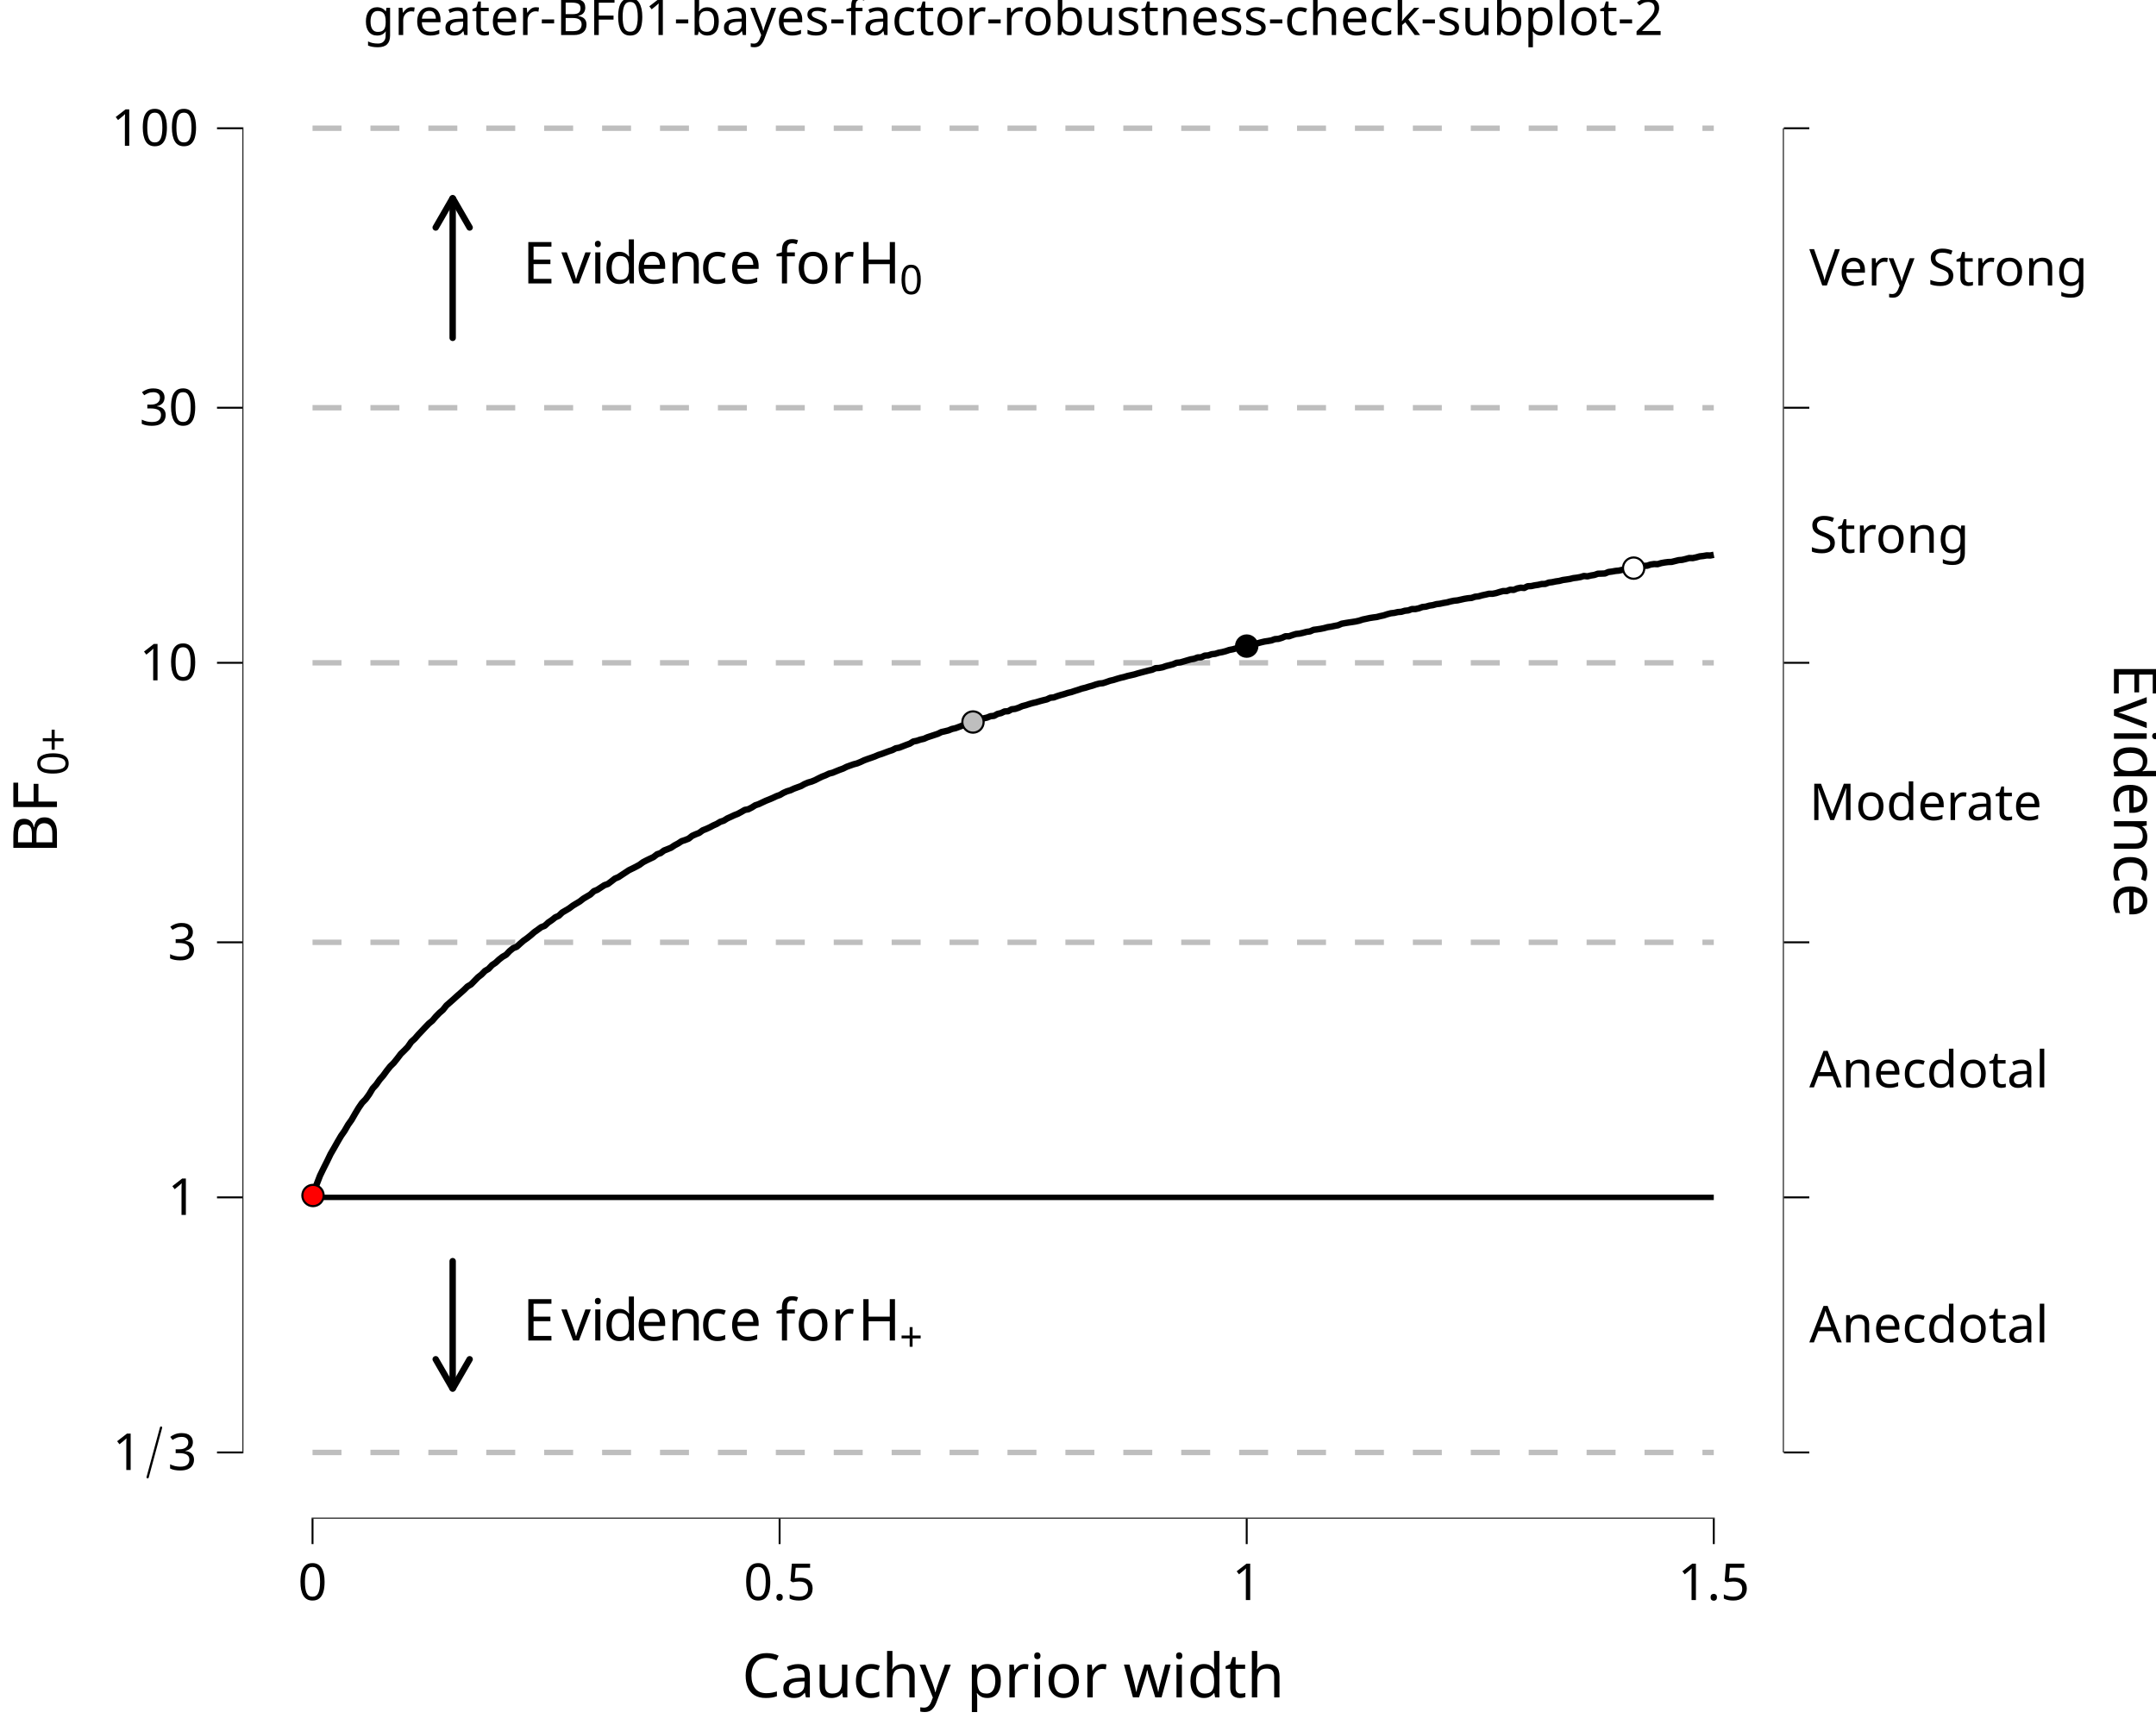
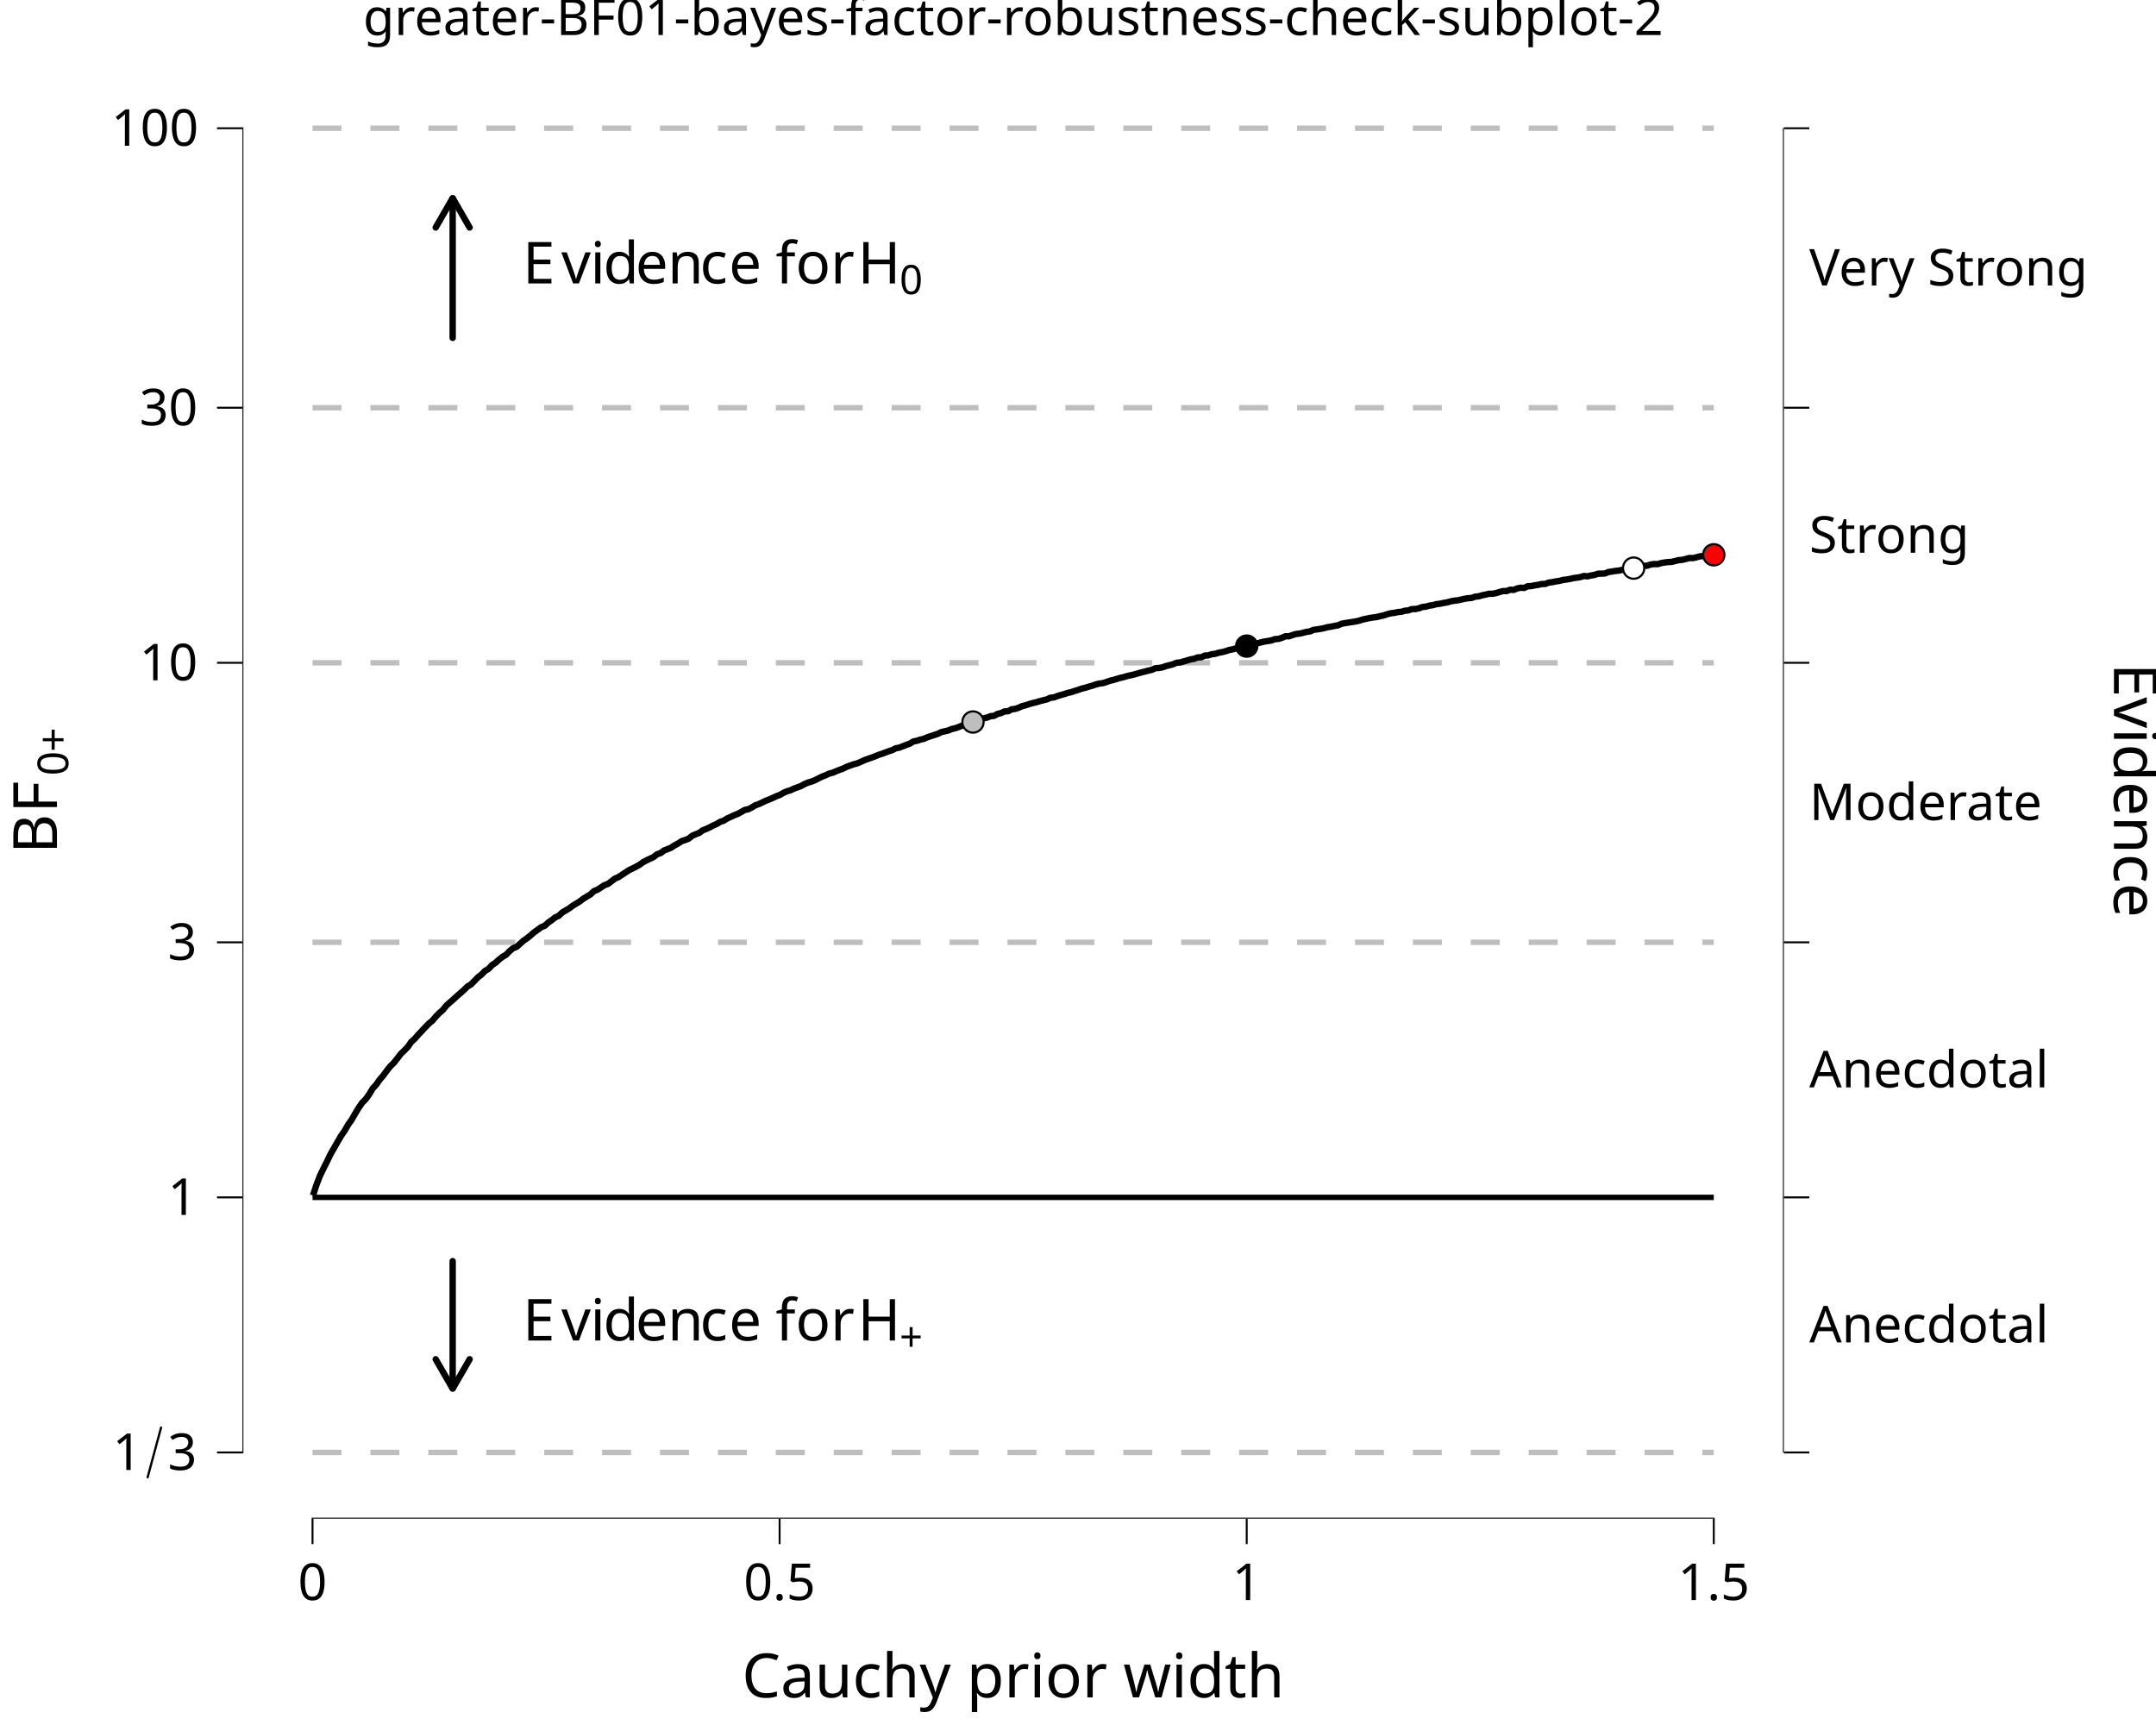
<svg xmlns="http://www.w3.org/2000/svg" class="svglite" data-engine-version="2.0" width="720.00pt" height="576.00pt" viewBox="0 0 720.00 576.00">
  <defs>
    <style type="text/css">
    .svglite line, .svglite polyline, .svglite polygon, .svglite path, .svglite rect, .svglite circle {
      fill: none;
      stroke: #000000;
      stroke-linecap: round;
      stroke-linejoin: round;
      stroke-miterlimit: 10.00;
    }
  </style>
  </defs>
  <rect width="100%" height="100%" style="stroke: none; fill: #FFFFFF;" />
  <defs>
    <clipPath id="cpMC4wMHw3MjAuMDB8MC4wMHw1NzYuMDA=">
      <rect x="0.00" y="0.00" width="720.00" height="576.00" />
    </clipPath>
  </defs>
  <g clip-path="url(#cpMC4wMHw3MjAuMDB8MC4wMHw1NzYuMDA=)">
    <rect x="0.00" y="0.00" width="720.00" height="576.00" style="stroke-width: 10.67; stroke: none;" />
  </g>
  <defs>
    <clipPath id="cpODAuOTd8NTk1LjcyfDIwLjcxfDUwNy4wOQ==">
      <rect x="80.97" y="20.71" width="514.75" height="486.39" />
    </clipPath>
  </defs>
  <g clip-path="url(#cpODAuOTd8NTk1LjcyfDIwLjcxfDUwNy4wOQ==)">
    <rect x="80.97" y="20.71" width="514.75" height="486.39" style="stroke-width: 10.67; stroke: none;" />
    <line x1="104.37" y1="484.99" x2="572.32" y2="484.99" style="stroke-width: 1.81; stroke: #BEBEBE; stroke-dasharray: 9.67,9.67; stroke-linecap: butt;" />
    <line x1="104.37" y1="399.82" x2="572.32" y2="399.82" style="stroke-width: 1.81; stroke-linecap: butt;" />
    <line x1="104.37" y1="314.65" x2="572.32" y2="314.65" style="stroke-width: 1.81; stroke: #BEBEBE; stroke-dasharray: 9.67,9.67; stroke-linecap: butt;" />
    <line x1="104.37" y1="221.32" x2="572.32" y2="221.32" style="stroke-width: 1.81; stroke: #BEBEBE; stroke-dasharray: 9.67,9.67; stroke-linecap: butt;" />
    <line x1="104.37" y1="136.15" x2="572.32" y2="136.15" style="stroke-width: 1.81; stroke: #BEBEBE; stroke-dasharray: 9.67,9.67; stroke-linecap: butt;" />
    <line x1="104.37" y1="42.82" x2="572.32" y2="42.82" style="stroke-width: 1.81; stroke: #BEBEBE; stroke-dasharray: 9.67,9.67; stroke-linecap: butt;" />
    <polyline points="104.53,399.19 105.70,395.59 106.87,392.56 108.04,390.15 109.22,387.81 110.39,385.37 111.56,383.35 112.73,381.28 113.91,379.27 115.08,377.60 116.25,375.57 117.42,373.93 118.60,371.87 119.77,369.93 120.94,368.23 122.11,367.05 123.29,365.41 124.46,363.46 125.63,362.18 126.80,360.51 127.98,359.15 129.15,357.54 130.32,356.07 131.49,354.93 132.67,353.46 133.84,351.92 135.01,350.79 136.18,349.58 137.35,347.89 138.53,346.83 139.70,345.48 140.87,344.25 142.04,343.00 143.22,341.78 144.39,340.82 145.56,339.44 146.73,338.24 147.91,337.22 149.08,335.75 150.25,334.73 151.42,333.70 152.60,332.62 153.77,331.60 154.94,330.56 156.11,329.41 157.29,328.71 158.46,327.52 159.63,326.32 160.80,325.41 161.98,324.20 163.15,323.52 164.32,322.26 165.49,321.48 166.67,320.39 167.84,319.48 169.01,318.81 170.18,317.58 171.36,316.61 172.53,316.16 173.70,315.10 174.87,314.08 176.04,313.26 177.22,312.32 178.39,311.29 179.56,310.46 180.73,309.60 181.91,309.14 183.08,308.05 184.25,307.26 185.42,306.32 186.60,305.80 187.77,304.68 188.94,304.00 190.11,303.30 191.29,302.41 192.46,301.70 193.63,301.00 194.80,300.08 195.98,299.37 197.15,298.69 198.32,297.58 199.49,297.11 200.67,296.34 201.84,295.58 203.01,295.17 204.18,294.29 205.36,293.37 206.53,292.88 207.70,292.11 208.87,291.34 210.04,290.57 211.22,290.00 212.39,289.41 213.56,288.77 214.73,287.91 215.91,287.29 217.08,286.73 218.25,286.18 219.42,285.26 220.60,284.86 221.77,283.99 222.94,283.54 224.11,283.06 225.29,282.27 226.46,281.65 227.63,280.88 228.80,280.50 229.98,280.03 231.15,279.10 232.32,278.58 233.49,278.12 234.67,277.26 235.84,276.80 237.01,276.27 238.18,275.64 239.36,275.12 240.53,274.41 241.70,274.03 242.87,273.29 244.05,272.76 245.22,272.21 246.39,271.75 247.56,271.12 248.73,270.44 249.91,270.22 251.08,269.62 252.25,268.88 253.42,268.49 254.60,267.93 255.77,267.38 256.94,266.92 258.11,266.42 259.29,265.86 260.46,265.44 261.63,264.75 262.80,264.23 263.98,263.88 265.15,263.33 266.32,262.90 267.49,262.48 268.67,261.81 269.84,261.31 271.01,260.98 272.18,260.51 273.36,259.90 274.53,259.33 275.70,258.88 276.87,258.32 278.05,258.02 279.22,257.53 280.39,257.06 281.56,256.64 282.73,256.05 283.91,255.62 285.08,255.21 286.25,254.90 287.42,254.42 288.60,253.86 289.77,253.43 290.94,253.03 292.11,252.61 293.29,252.10 294.46,251.73 295.63,251.29 296.80,250.85 297.98,250.47 299.15,249.86 300.32,249.65 301.49,249.19 302.67,248.73 303.84,248.31 305.01,247.59 306.18,247.36 307.36,246.96 308.53,246.70 309.70,246.18 310.87,245.80 312.05,245.41 313.22,245.02 314.39,244.44 315.56,244.18 316.74,243.89 317.91,243.41 319.08,243.15 320.25,242.72 321.42,242.27 322.60,241.84 323.77,241.47 324.94,241.05 326.11,240.72 327.29,240.43 328.46,239.87 329.63,239.61 330.80,239.14 331.98,239.03 333.15,238.38 334.32,238.11 335.49,237.55 336.67,237.49 337.84,236.84 339.01,236.71 340.18,236.32 341.36,235.79 342.53,235.49 343.70,235.10 344.87,234.76 346.05,234.49 347.22,234.14 348.39,233.83 349.56,233.55 350.74,232.99 351.91,232.88 353.08,232.44 354.25,232.08 355.43,231.76 356.60,231.37 357.77,231.10 358.94,230.70 360.11,230.34 361.29,229.93 362.46,229.65 363.63,229.28 364.80,228.96 365.98,228.55 367.15,228.24 368.32,228.12 369.49,227.74 370.67,227.32 371.84,227.05 373.01,226.68 374.18,226.34 375.36,226.07 376.53,225.72 377.70,225.46 378.87,225.19 380.05,224.83 381.22,224.52 382.39,224.21 383.56,223.91 384.74,223.64 385.91,223.11 387.08,223.04 388.25,222.82 389.43,222.40 390.60,222.11 391.77,221.80 392.94,221.30 394.11,221.20 395.29,220.86 396.46,220.51 397.63,220.17 398.80,219.97 399.98,219.52 401.15,219.48 402.32,218.92 403.49,218.85 404.67,218.45 405.84,218.32 407.01,217.95 408.18,217.74 409.36,217.43 410.53,217.03 411.70,216.81 412.87,216.48 414.05,216.28 415.22,215.96 416.39,215.56 417.56,215.30 418.74,215.14 419.91,214.81 421.08,214.50 422.25,214.22 423.43,214.04 424.60,213.84 425.77,213.41 426.94,213.33 428.12,212.97 429.29,212.45 430.46,212.47 431.63,212.05 432.80,211.69 433.98,211.57 435.15,211.31 436.32,210.99 437.49,210.83 438.67,210.31 439.84,210.16 441.01,209.98 442.18,209.74 443.36,209.42 444.53,209.25 445.70,209.00 446.87,208.78 448.05,208.27 449.22,208.06 450.39,207.87 451.56,207.70 452.74,207.51 453.91,207.25 455.08,206.86 456.25,206.62 457.43,206.36 458.60,206.18 459.77,206.03 460.94,205.73 462.12,205.48 463.29,205.09 464.46,204.78 465.63,204.65 466.80,204.38 467.98,204.29 469.15,203.94 470.32,203.82 471.49,203.38 472.67,203.38 473.84,203.12 475.01,202.69 476.18,202.57 477.36,202.23 478.53,202.06 479.70,201.73 480.87,201.60 482.05,201.34 483.22,201.15 484.39,200.83 485.56,200.59 486.74,200.47 487.91,200.21 489.08,199.95 490.25,199.76 491.43,199.66 492.60,199.25 493.77,199.13 494.94,198.79 496.12,198.54 497.29,198.26 498.46,198.27 499.63,198.04 500.81,197.67 501.98,197.36 503.15,197.37 504.32,196.91 505.49,196.98 506.67,196.49 507.84,196.24 509.01,196.33 510.18,195.75 511.36,195.70 512.53,195.45 513.70,195.28 514.87,195.01 516.05,194.98 517.22,194.53 518.39,194.39 519.56,194.14 520.74,193.98 521.91,193.67 523.08,193.51 524.25,193.33 525.43,193.04 526.60,192.90 527.77,192.69 528.94,192.33 530.12,192.45 531.29,192.17 532.46,191.98 533.63,191.57 534.81,191.54 535.98,191.49 537.15,191.00 538.32,190.85 539.49,190.64 540.67,190.53 541.84,190.25 543.01,190.08 544.18,189.76 545.36,189.77 546.53,189.51 547.70,189.25 548.87,188.95 550.05,188.90 551.22,188.51 552.39,188.34 553.56,188.38 554.74,188.03 555.91,187.82 557.08,187.67 558.25,187.63 559.43,187.33 560.60,187.04 561.77,186.94 562.94,186.66 564.12,186.33 565.29,186.36 566.46,186.11 567.63,185.78 568.81,185.65 569.98,185.45 571.15,185.49 572.32,185.25 " style="stroke-width: 2.13; stroke-linecap: butt;" />
-     <circle cx="104.53" cy="399.19" r="3.56" style="stroke-width: 0.71; fill: #FF0000;" />
+     <circle cx="572.32" cy="185.25" r="3.56" style="stroke-width: 0.71; fill: #FF0000;" />
    <circle cx="324.93" cy="241.09" r="3.56" style="stroke-width: 0.71; fill: #BEBEBE;" />
    <circle cx="416.34" cy="215.74" r="3.56" style="stroke-width: 0.71; fill: #000000;" />
    <circle cx="545.56" cy="189.70" r="3.56" style="stroke-width: 0.71; fill: #FFFFFF;" />
    <line x1="151.17" y1="421.11" x2="151.17" y2="463.69" style="stroke-width: 2.13; stroke-linejoin: bevel;" />
    <polyline points="145.50,453.87 151.17,463.69 156.84,453.87 " style="stroke-width: 2.13; stroke-linejoin: bevel;" />
    <line x1="151.17" y1="112.82" x2="151.17" y2="66.15" style="stroke-width: 2.13; stroke-linejoin: bevel;" />
    <polyline points="156.84,75.97 151.17,66.15 145.50,75.97 " style="stroke-width: 2.13; stroke-linejoin: bevel;" />
    <text x="174.56" y="447.62" style="font-size: 19.35px; font-family: sans;" textLength="12.91px" lengthAdjust="spacingAndGlyphs">E</text>
    <text x="187.47" y="447.62" style="font-size: 19.35px; font-family: sans;" textLength="9.68px" lengthAdjust="spacingAndGlyphs">v</text>
    <text x="197.15" y="447.62" style="font-size: 19.35px; font-family: sans;" textLength="4.30px" lengthAdjust="spacingAndGlyphs">i</text>
    <text x="201.45" y="447.62" style="font-size: 19.35px; font-family: sans;" textLength="10.76px" lengthAdjust="spacingAndGlyphs">d</text>
    <text x="212.21" y="447.62" style="font-size: 19.35px; font-family: sans;" textLength="10.76px" lengthAdjust="spacingAndGlyphs">e</text>
    <text x="222.97" y="447.62" style="font-size: 19.35px; font-family: sans;" textLength="10.76px" lengthAdjust="spacingAndGlyphs">n</text>
    <text x="233.73" y="447.62" style="font-size: 19.35px; font-family: sans;" textLength="9.68px" lengthAdjust="spacingAndGlyphs">c</text>
    <text x="243.42" y="447.62" style="font-size: 19.35px; font-family: sans;" textLength="10.76px" lengthAdjust="spacingAndGlyphs">e</text>
    <text x="254.18" y="447.62" style="font-size: 19.35px; font-family: sans;" textLength="4.84px" lengthAdjust="spacingAndGlyphs"> </text>
    <text x="259.02" y="447.62" style="font-size: 19.35px; font-family: sans;" textLength="22.58px" lengthAdjust="spacingAndGlyphs">for</text>
    <text x="281.60" y="447.62" style="font-size: 19.35px; font-family: sans;" textLength="4.84px" lengthAdjust="spacingAndGlyphs"> </text>
    <text x="286.44" y="447.62" style="font-size: 19.35px; font-family: sans;" textLength="13.98px" lengthAdjust="spacingAndGlyphs">H</text>
    <text x="300.41" y="451.20" style="font-size: 13.54px; font-family: sans;" textLength="7.91px" lengthAdjust="spacingAndGlyphs">+</text>
    <text x="174.56" y="94.64" style="font-size: 19.35px; font-family: sans;" textLength="12.91px" lengthAdjust="spacingAndGlyphs">E</text>
    <text x="187.47" y="94.64" style="font-size: 19.35px; font-family: sans;" textLength="9.68px" lengthAdjust="spacingAndGlyphs">v</text>
    <text x="197.15" y="94.64" style="font-size: 19.35px; font-family: sans;" textLength="4.30px" lengthAdjust="spacingAndGlyphs">i</text>
    <text x="201.45" y="94.64" style="font-size: 19.35px; font-family: sans;" textLength="10.76px" lengthAdjust="spacingAndGlyphs">d</text>
    <text x="212.21" y="94.64" style="font-size: 19.35px; font-family: sans;" textLength="10.76px" lengthAdjust="spacingAndGlyphs">e</text>
    <text x="222.97" y="94.64" style="font-size: 19.35px; font-family: sans;" textLength="10.76px" lengthAdjust="spacingAndGlyphs">n</text>
    <text x="233.73" y="94.64" style="font-size: 19.35px; font-family: sans;" textLength="9.68px" lengthAdjust="spacingAndGlyphs">c</text>
    <text x="243.42" y="94.64" style="font-size: 19.35px; font-family: sans;" textLength="10.76px" lengthAdjust="spacingAndGlyphs">e</text>
    <text x="254.18" y="94.64" style="font-size: 19.35px; font-family: sans;" textLength="4.84px" lengthAdjust="spacingAndGlyphs"> </text>
    <text x="259.02" y="94.64" style="font-size: 19.35px; font-family: sans;" textLength="22.58px" lengthAdjust="spacingAndGlyphs">for</text>
    <text x="281.60" y="94.64" style="font-size: 19.35px; font-family: sans;" textLength="4.84px" lengthAdjust="spacingAndGlyphs"> </text>
    <text x="286.44" y="94.64" style="font-size: 19.35px; font-family: sans;" textLength="13.98px" lengthAdjust="spacingAndGlyphs">H</text>
    <text x="300.41" y="98.22" style="font-size: 13.54px; font-family: sans;" textLength="7.53px" lengthAdjust="spacingAndGlyphs">0</text>
    <line x1="104.05" y1="507.09" x2="572.64" y2="507.09" style="stroke-width: 0.64; stroke-linecap: butt;" />
    <line x1="80.97" y1="485.30" x2="80.97" y2="42.50" style="stroke-width: 0.64; stroke-linecap: butt;" />
    <line x1="595.72" y1="484.99" x2="595.72" y2="42.82" style="stroke-width: 0.64; stroke-linecap: butt;" />
    <rect x="80.97" y="20.71" width="514.75" height="486.39" style="stroke-width: 0.00; stroke: none;" />
  </g>
  <g clip-path="url(#cpMC4wMHw3MjAuMDB8MC4wMHw1NzYuMDA=)">
    <polyline points="80.97,507.09 80.97,20.71 " style="stroke-width: 0.00; stroke: none; stroke-linecap: butt;" />
    <text x="37.60" y="490.84" style="font-size: 17.00px; font-family: sans;" textLength="9.46px" lengthAdjust="spacingAndGlyphs">1</text>
    <polyline points="49.30,493.29 53.79,476.68 " style="stroke-width: 0.75;" />
    <text x="56.04" y="490.84" style="font-size: 17.00px; font-family: sans;" textLength="9.46px" lengthAdjust="spacingAndGlyphs">3</text>
    <text x="56.04" y="405.67" style="font-size: 17.00px; font-family: sans;" textLength="9.46px" lengthAdjust="spacingAndGlyphs">1</text>
    <text x="56.04" y="320.51" style="font-size: 17.00px; font-family: sans;" textLength="9.46px" lengthAdjust="spacingAndGlyphs">3</text>
    <text x="46.58" y="227.17" style="font-size: 17.00px; font-family: sans;" textLength="18.91px" lengthAdjust="spacingAndGlyphs">10</text>
    <text x="46.58" y="142.01" style="font-size: 17.00px; font-family: sans;" textLength="18.91px" lengthAdjust="spacingAndGlyphs">30</text>
    <text x="37.13" y="48.67" style="font-size: 17.00px; font-family: sans;" textLength="28.37px" lengthAdjust="spacingAndGlyphs">100</text>
    <polyline points="72.47,484.99 80.97,484.99 " style="stroke-width: 0.64; stroke-linecap: butt;" />
    <polyline points="72.47,399.82 80.97,399.82 " style="stroke-width: 0.64; stroke-linecap: butt;" />
    <polyline points="72.47,314.65 80.97,314.65 " style="stroke-width: 0.64; stroke-linecap: butt;" />
    <polyline points="72.47,221.32 80.97,221.32 " style="stroke-width: 0.64; stroke-linecap: butt;" />
    <polyline points="72.47,136.15 80.97,136.15 " style="stroke-width: 0.64; stroke-linecap: butt;" />
    <polyline points="72.47,42.82 80.97,42.82 " style="stroke-width: 0.64; stroke-linecap: butt;" />
    <polyline points="595.72,507.09 595.72,20.71 " style="stroke-width: 0.00; stroke: none; stroke-linecap: butt;" />
    <polyline points="604.22,484.99 595.72,484.99 " style="stroke-width: 0.64; stroke-linecap: butt;" />
    <polyline points="604.22,442.40 595.72,442.40 " style="stroke-width: 0.64; stroke: none; stroke-linecap: butt;" />
    <polyline points="604.22,399.82 595.72,399.82 " style="stroke-width: 0.64; stroke-linecap: butt;" />
    <polyline points="604.22,357.24 595.72,357.24 " style="stroke-width: 0.64; stroke: none; stroke-linecap: butt;" />
    <polyline points="604.22,314.65 595.72,314.65 " style="stroke-width: 0.64; stroke-linecap: butt;" />
    <polyline points="604.22,267.98 595.72,267.98 " style="stroke-width: 0.64; stroke: none; stroke-linecap: butt;" />
    <polyline points="604.22,221.32 595.72,221.32 " style="stroke-width: 0.64; stroke-linecap: butt;" />
    <polyline points="604.22,178.73 595.72,178.73 " style="stroke-width: 0.64; stroke: none; stroke-linecap: butt;" />
    <polyline points="604.22,136.15 595.72,136.15 " style="stroke-width: 0.64; stroke-linecap: butt;" />
    <polyline points="604.22,89.48 595.72,89.48 " style="stroke-width: 0.64; stroke: none; stroke-linecap: butt;" />
    <polyline points="604.22,42.82 595.72,42.82 " style="stroke-width: 0.64; stroke-linecap: butt;" />
    <text x="604.22" y="448.25" style="font-size: 17.00px; font-family: sans;" textLength="75.62px" lengthAdjust="spacingAndGlyphs">Anecdotal</text>
    <text x="604.22" y="363.09" style="font-size: 17.00px; font-family: sans;" textLength="75.62px" lengthAdjust="spacingAndGlyphs">Anecdotal</text>
    <text x="604.22" y="273.83" style="font-size: 17.00px; font-family: sans;" textLength="71.83px" lengthAdjust="spacingAndGlyphs">Moderate</text>
    <text x="604.22" y="184.58" style="font-size: 17.00px; font-family: sans;" textLength="50.09px" lengthAdjust="spacingAndGlyphs">Strong</text>
    <text x="604.22" y="95.33" style="font-size: 17.00px; font-family: sans;" textLength="89.78px" lengthAdjust="spacingAndGlyphs">Very Strong</text>
    <polyline points="80.97,507.09 595.72,507.09 " style="stroke-width: 0.00; stroke: none; stroke-linecap: butt;" />
    <polyline points="104.37,515.60 104.37,507.09 " style="stroke-width: 0.64; stroke-linecap: butt;" />
    <polyline points="260.35,515.60 260.35,507.09 " style="stroke-width: 0.64; stroke-linecap: butt;" />
    <polyline points="416.34,515.60 416.34,507.09 " style="stroke-width: 0.64; stroke-linecap: butt;" />
    <polyline points="572.32,515.60 572.32,507.09 " style="stroke-width: 0.64; stroke-linecap: butt;" />
    <text x="104.37" y="534.27" text-anchor="middle" style="font-size: 17.00px; font-family: sans;" textLength="9.46px" lengthAdjust="spacingAndGlyphs">0</text>
    <text x="260.35" y="534.27" text-anchor="middle" style="font-size: 17.00px; font-family: sans;" textLength="23.63px" lengthAdjust="spacingAndGlyphs">0.5</text>
    <text x="416.34" y="534.27" text-anchor="middle" style="font-size: 17.00px; font-family: sans;" textLength="9.46px" lengthAdjust="spacingAndGlyphs">1</text>
    <text x="572.32" y="534.27" text-anchor="middle" style="font-size: 17.00px; font-family: sans;" textLength="23.63px" lengthAdjust="spacingAndGlyphs">1.5</text>
    <text x="338.35" y="566.78" text-anchor="middle" style="font-size: 20.40px; font-family: sans;" textLength="168.96px" lengthAdjust="spacingAndGlyphs">Cauchy prior width</text>
    <text transform="translate(19.02,285.08) rotate(-90)" style="font-size: 20.40px; font-family: sans;" textLength="13.61px" lengthAdjust="spacingAndGlyphs">B</text>
    <text transform="translate(19.02,271.47) rotate(-90)" style="font-size: 20.40px; font-family: sans;" textLength="12.46px" lengthAdjust="spacingAndGlyphs">F</text>
    <text transform="translate(22.79,259.01) rotate(-90)" style="font-size: 14.28px; font-family: sans;" textLength="7.94px" lengthAdjust="spacingAndGlyphs">0</text>
    <text transform="translate(22.79,251.07) rotate(-90)" style="font-size: 14.28px; font-family: sans;" textLength="8.35px" lengthAdjust="spacingAndGlyphs">+</text>
    <text transform="translate(705.96,263.90) rotate(90)" text-anchor="middle" style="font-size: 20.40px; font-family: sans;" textLength="83.94px" lengthAdjust="spacingAndGlyphs">Evidence</text>
    <text x="338.35" y="11.70" text-anchor="middle" style="font-size: 17.00px; font-family: sans;" textLength="413.93px" lengthAdjust="spacingAndGlyphs">greater-BF01-bayes-factor-robustness-check-subplot-2</text>
  </g>
</svg>
